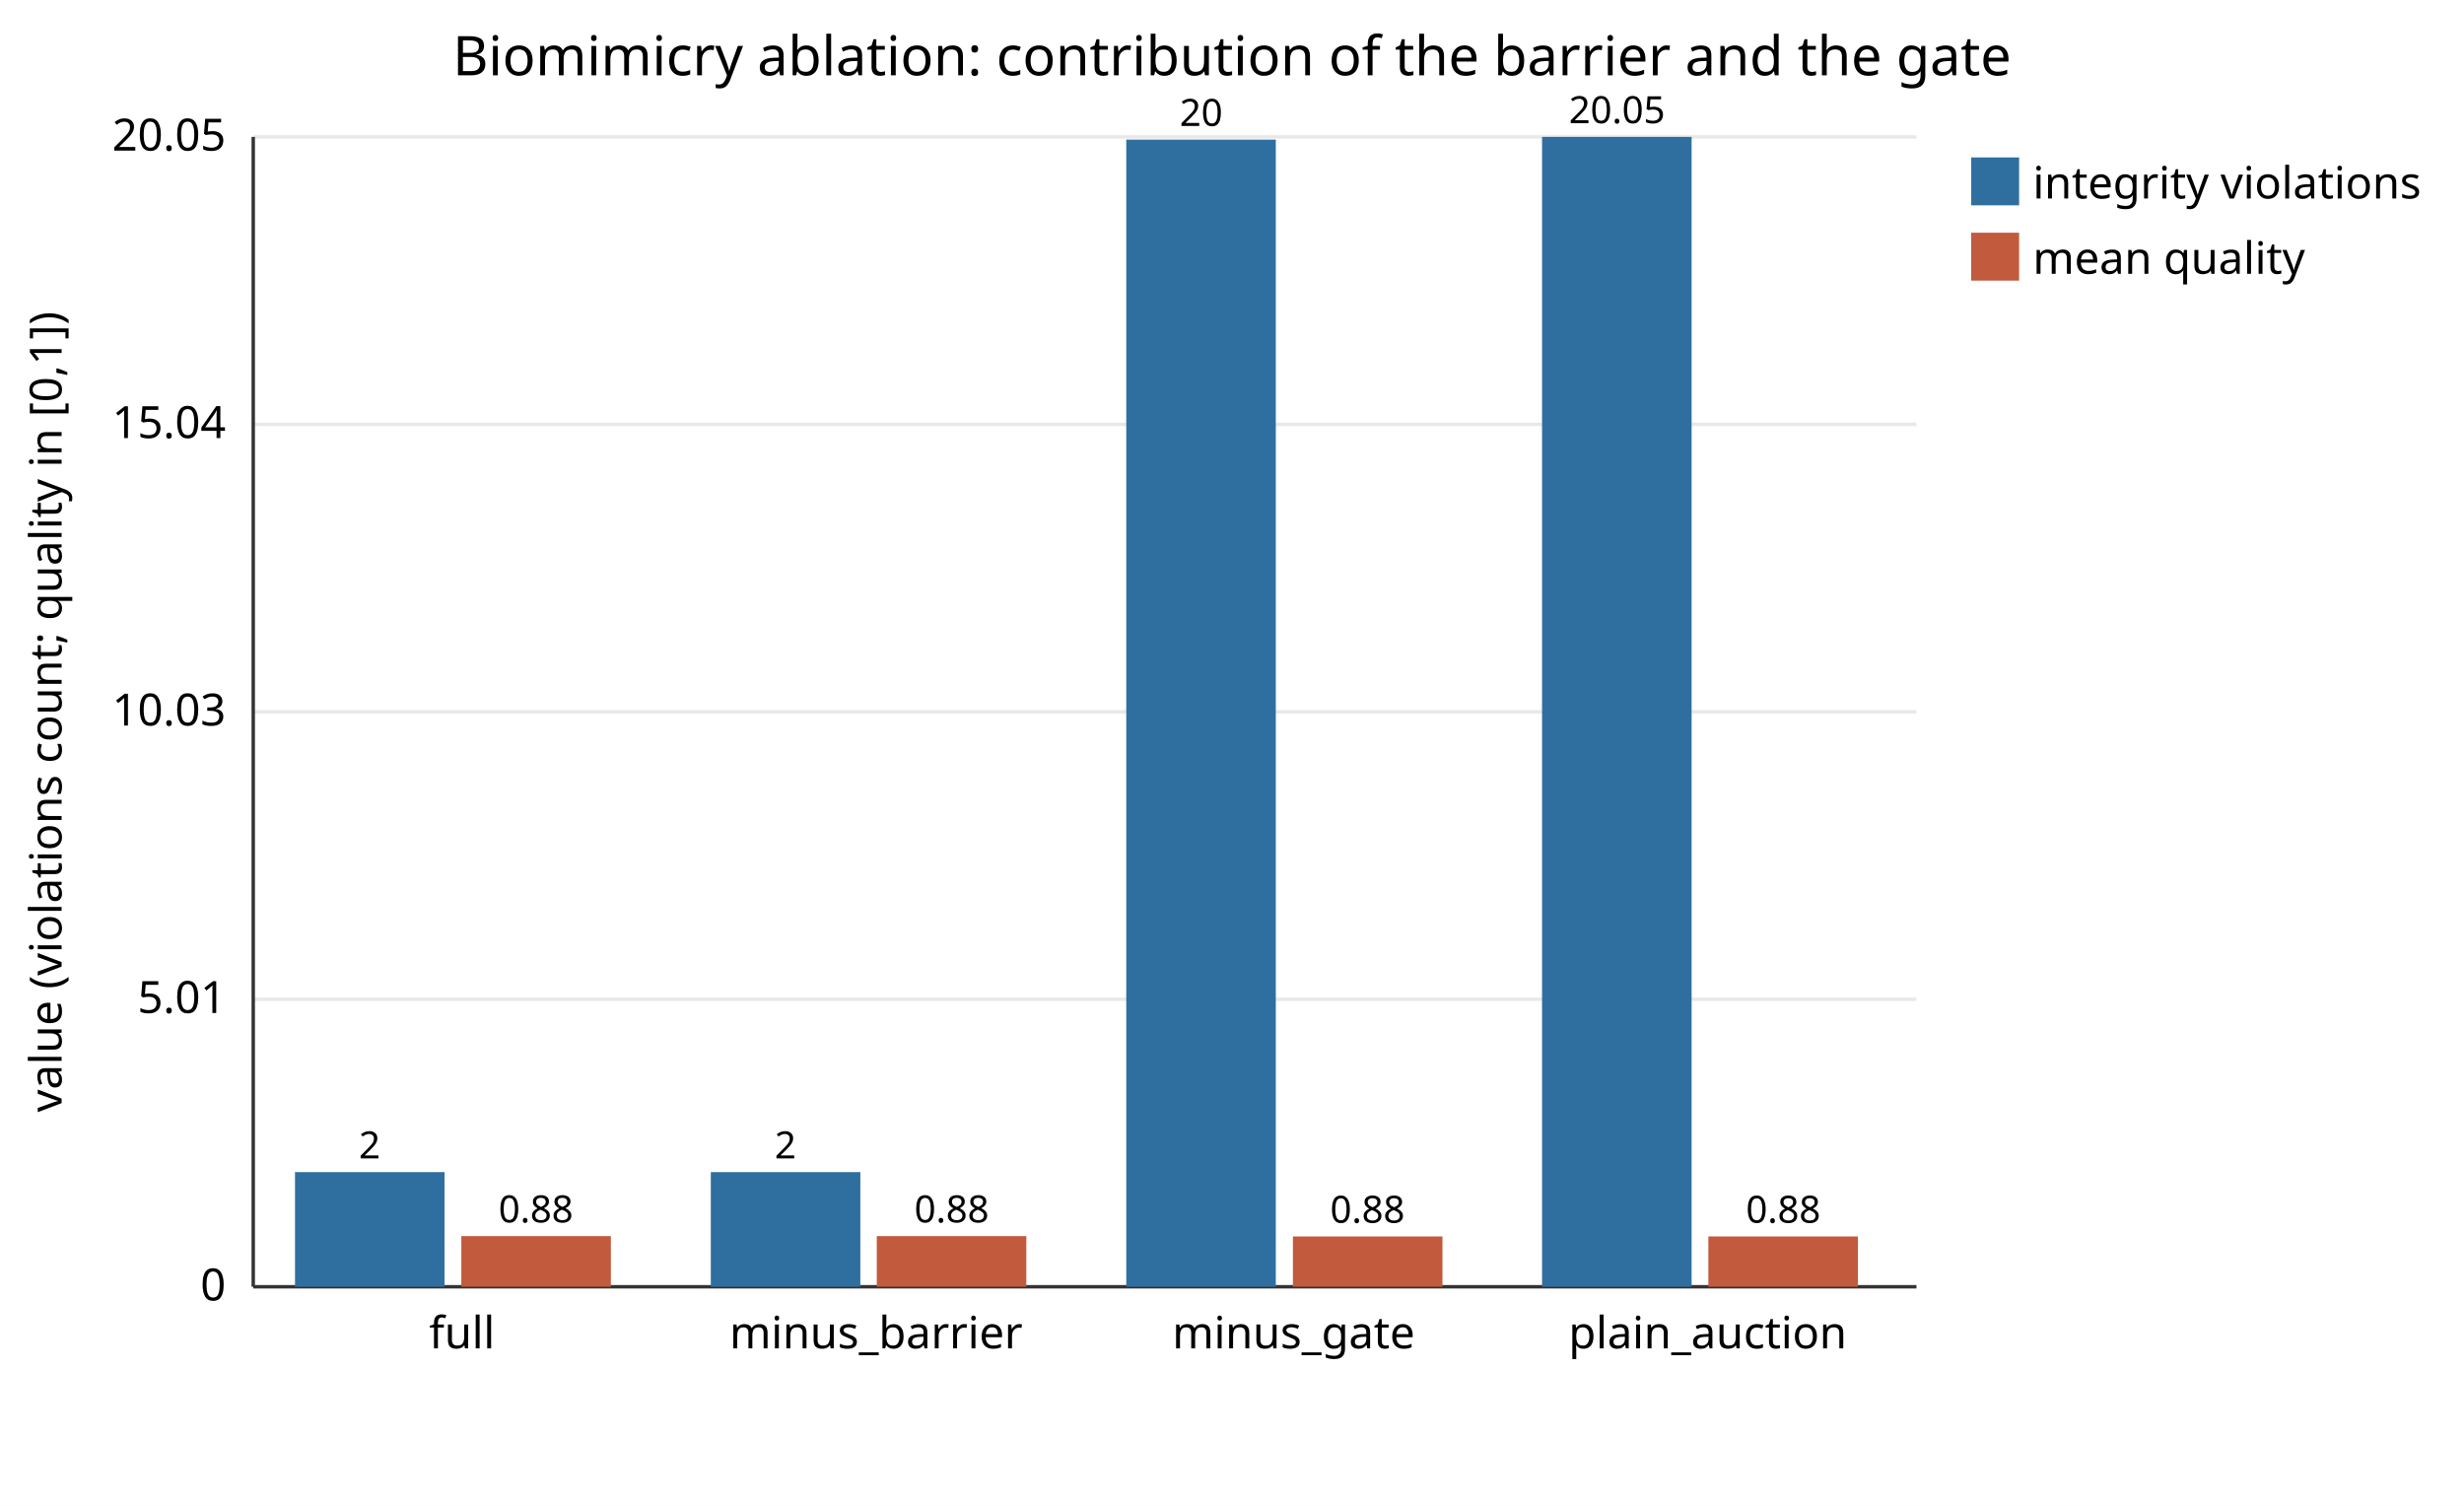
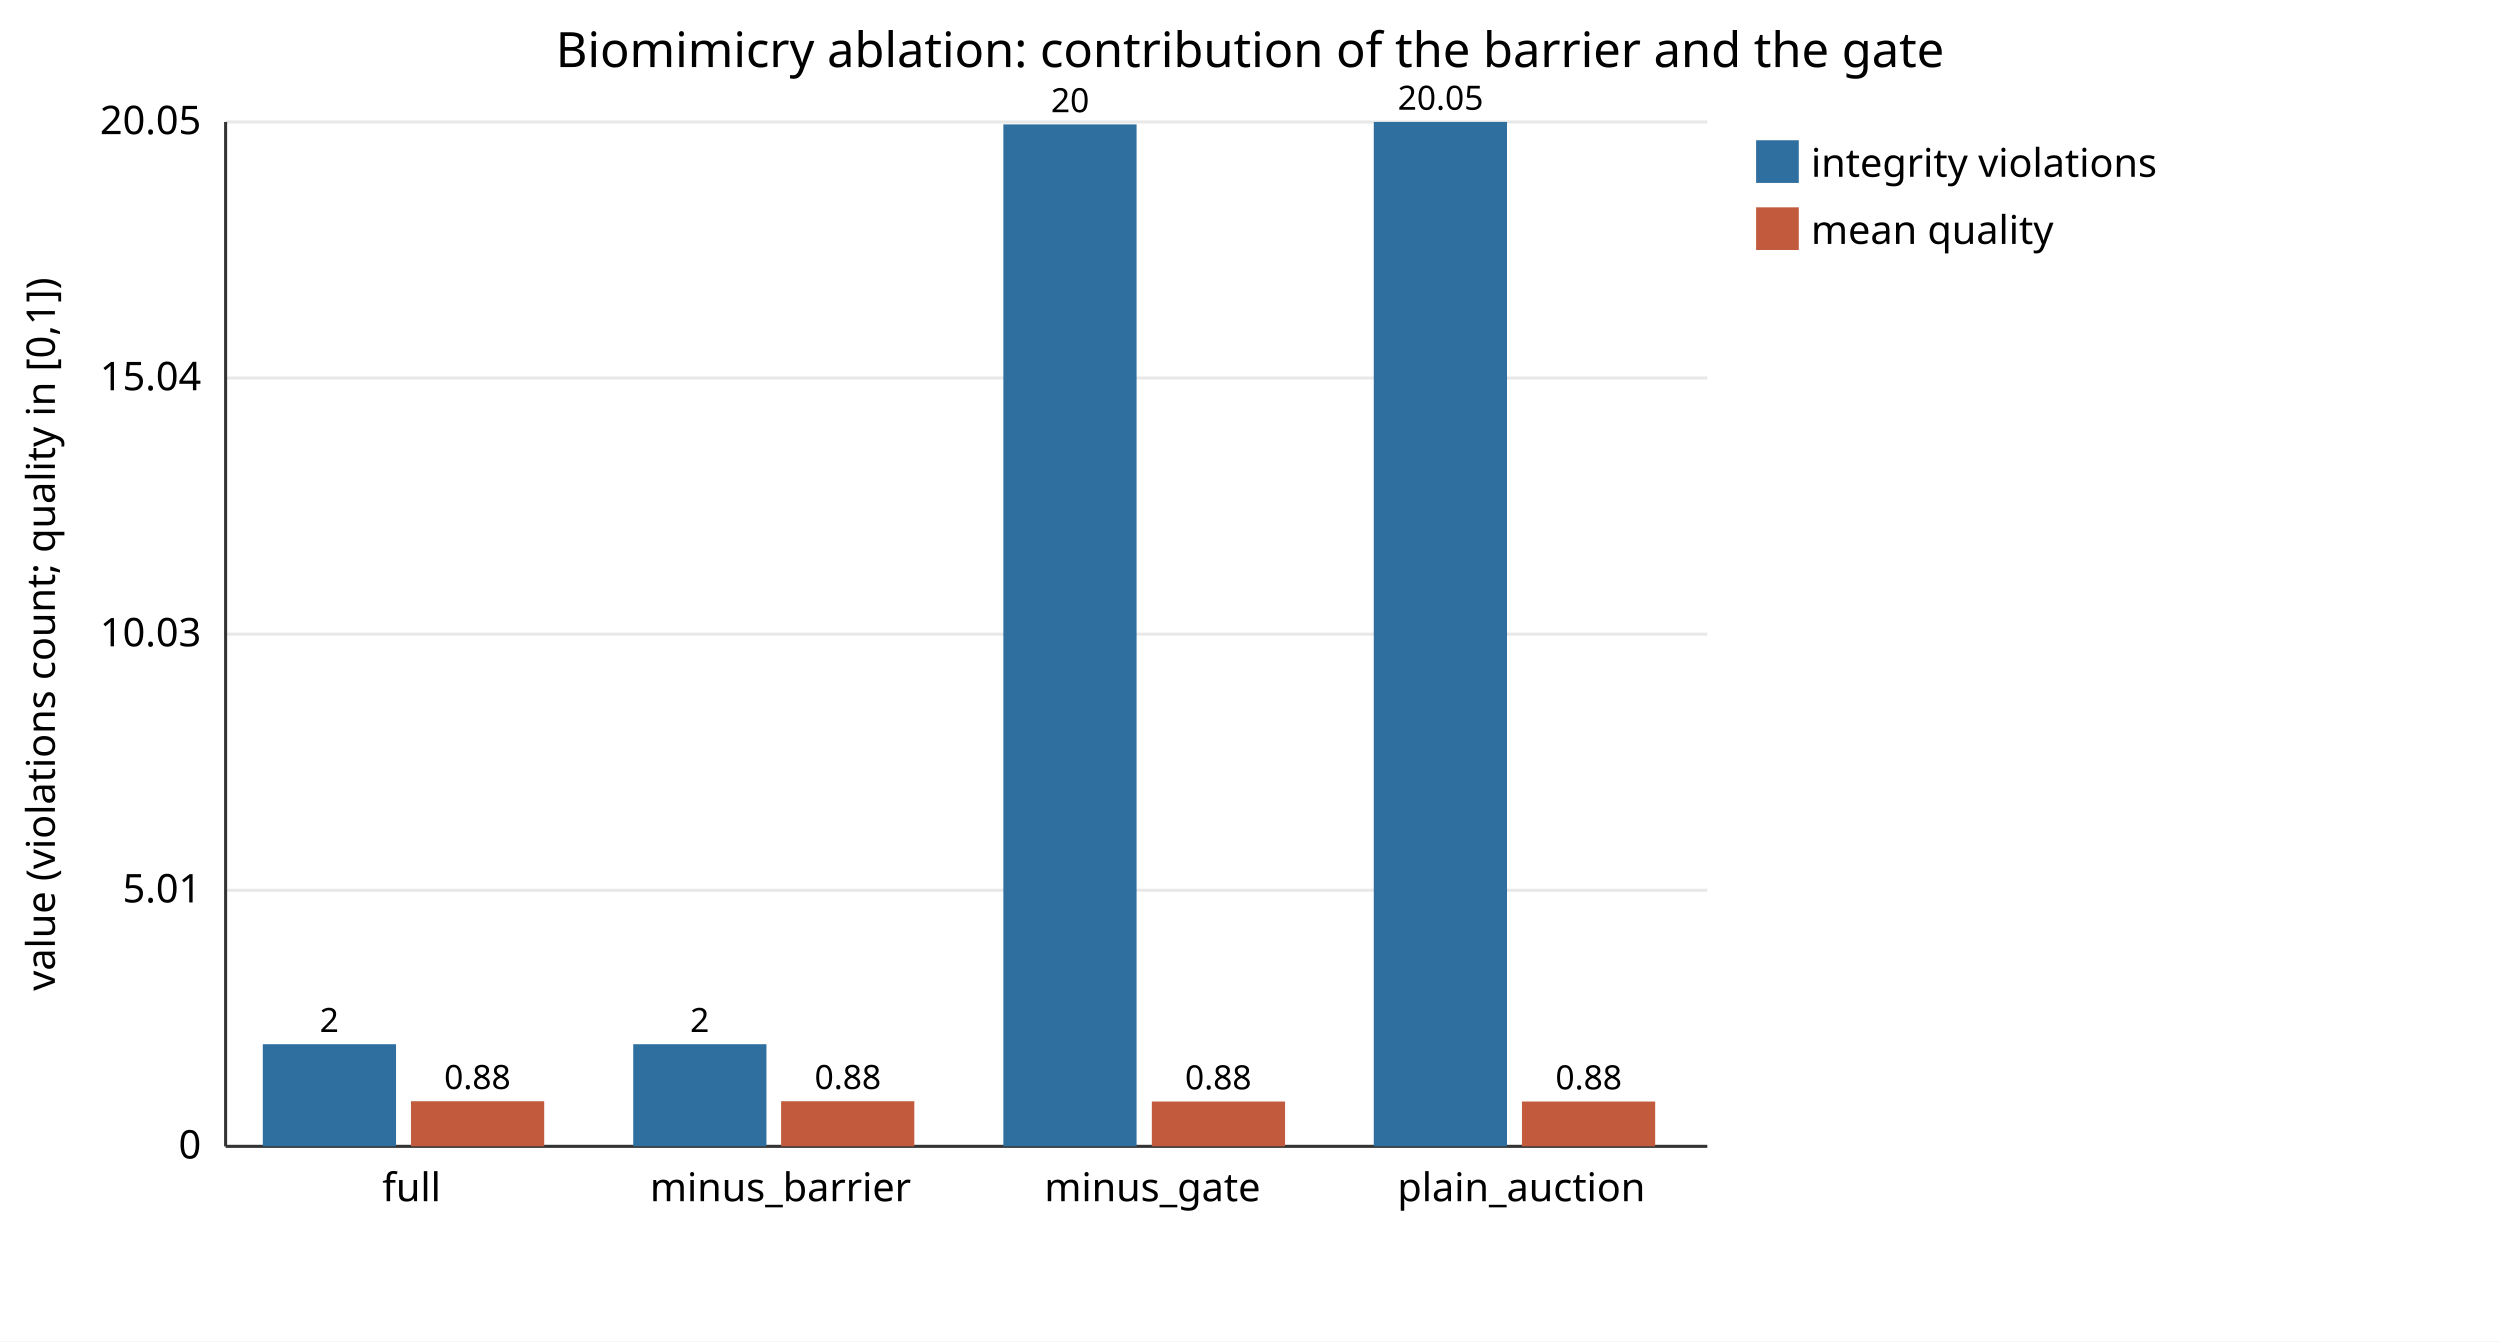
- <svg xmlns="http://www.w3.org/2000/svg" width="720" height="440" viewBox="0 0 720 440" font-family="sans-serif" font-size="13">
-   <rect width="720" height="440" fill="white" />
-   <text x="360" y="22" text-anchor="middle" font-size="16">Biomimicry ablation: contribution of the barrier and the gate</text>
+ <svg xmlns="http://www.w3.org/2000/svg" width="820" height="440" viewBox="0 0 820 440" font-family="sans-serif" font-size="13">
+   <rect width="820" height="440" fill="white" />
+   <text x="410" y="22" text-anchor="middle" font-size="16">Biomimicry ablation: contribution of the barrier and the gate</text>
  <line x1="74" y1="376.0" x2="560" y2="376.0" stroke="#e8e8e8" />
  <text x="66" y="380.0" text-anchor="end">0</text>
  <line x1="74" y1="292.0" x2="560" y2="292.0" stroke="#e8e8e8" />
  <text x="66" y="296.0" text-anchor="end">5.01</text>
  <line x1="74" y1="208.0" x2="560" y2="208.0" stroke="#e8e8e8" />
  <text x="66" y="212.0" text-anchor="end">10.03</text>
  <line x1="74" y1="124.0" x2="560" y2="124.0" stroke="#e8e8e8" />
  <text x="66" y="128.0" text-anchor="end">15.04</text>
  <line x1="74" y1="40.0" x2="560" y2="40.0" stroke="#e8e8e8" />
  <text x="66" y="44.0" text-anchor="end">20.05</text>
  <line x1="74" y1="376.0" x2="560" y2="376.0" stroke="#333" />
  <line x1="74" y1="376" x2="74" y2="40" stroke="#333" />
  <text x="18" y="208" text-anchor="middle" transform="rotate(-90 18 208)">value (violations count; quality in [0,1])</text>
  <rect x="86.2" y="342.5" width="43.7" height="33.5" fill="#2f6f9f" />
  <text x="108.0" y="338.5" text-anchor="middle" font-size="11">2</text>
  <rect x="134.8" y="361.2" width="43.7" height="14.8" fill="#c25a3d" />
  <text x="156.6" y="357.2" text-anchor="middle" font-size="11">0.88</text>
  <text x="135" y="394" text-anchor="middle">full</text>
  <rect x="207.7" y="342.5" width="43.7" height="33.5" fill="#2f6f9f" />
  <text x="229.5" y="338.5" text-anchor="middle" font-size="11">2</text>
  <rect x="256.2" y="361.2" width="43.7" height="14.8" fill="#c25a3d" />
  <text x="278.1" y="357.2" text-anchor="middle" font-size="11">0.88</text>
  <text x="256" y="394" text-anchor="middle">minus_barrier</text>
  <rect x="329.1" y="40.8" width="43.7" height="335.2" fill="#2f6f9f" />
  <text x="351.0" y="36.8" text-anchor="middle" font-size="11">20</text>
  <rect x="377.8" y="361.3" width="43.7" height="14.7" fill="#c25a3d" />
  <text x="399.6" y="357.3" text-anchor="middle" font-size="11">0.88</text>
  <text x="378" y="394" text-anchor="middle">minus_gate</text>
  <rect x="450.6" y="40.0" width="43.7" height="336.0" fill="#2f6f9f" />
  <text x="472.5" y="36.0" text-anchor="middle" font-size="11">20.05</text>
  <rect x="499.2" y="361.3" width="43.7" height="14.7" fill="#c25a3d" />
  <text x="521.1" y="357.3" text-anchor="middle" font-size="11">0.88</text>
  <text x="499" y="394" text-anchor="middle">plain_auction</text>
  <rect x="576" y="46" width="14" height="14" fill="#2f6f9f" />
  <text x="594" y="58">integrity violations</text>
  <rect x="576" y="68" width="14" height="14" fill="#c25a3d" />
  <text x="594" y="80">mean quality</text>
</svg>
